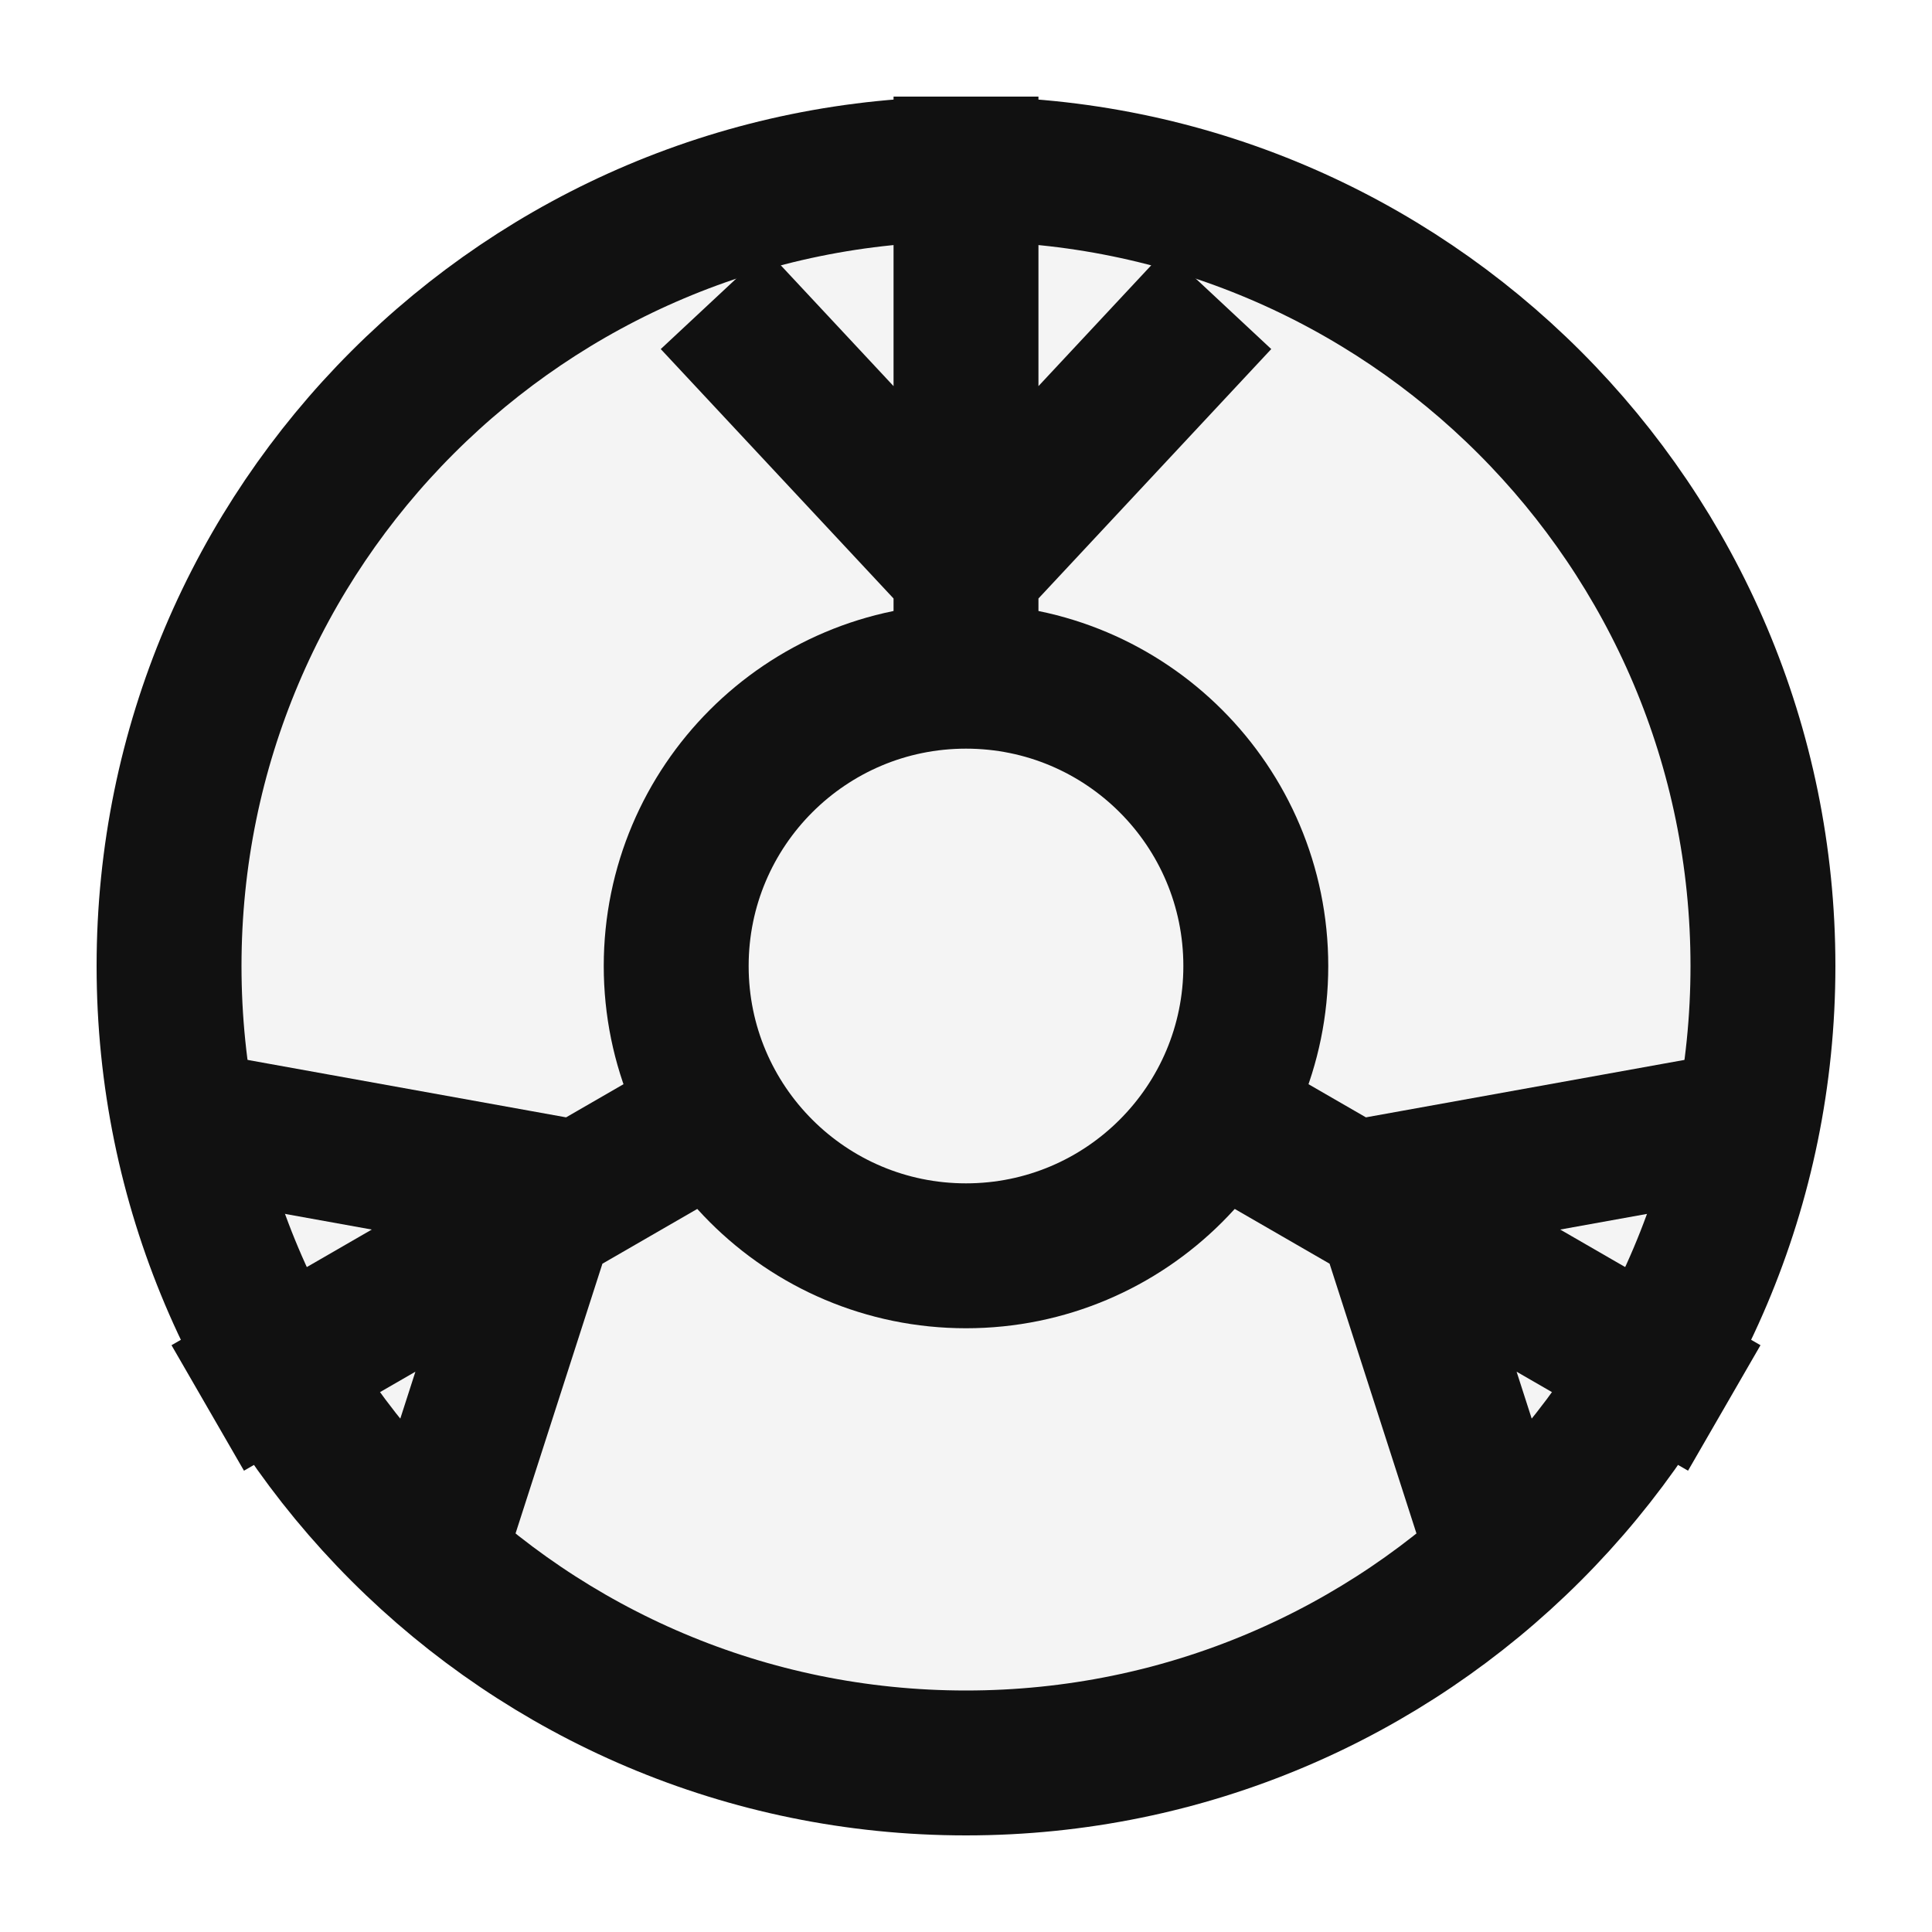
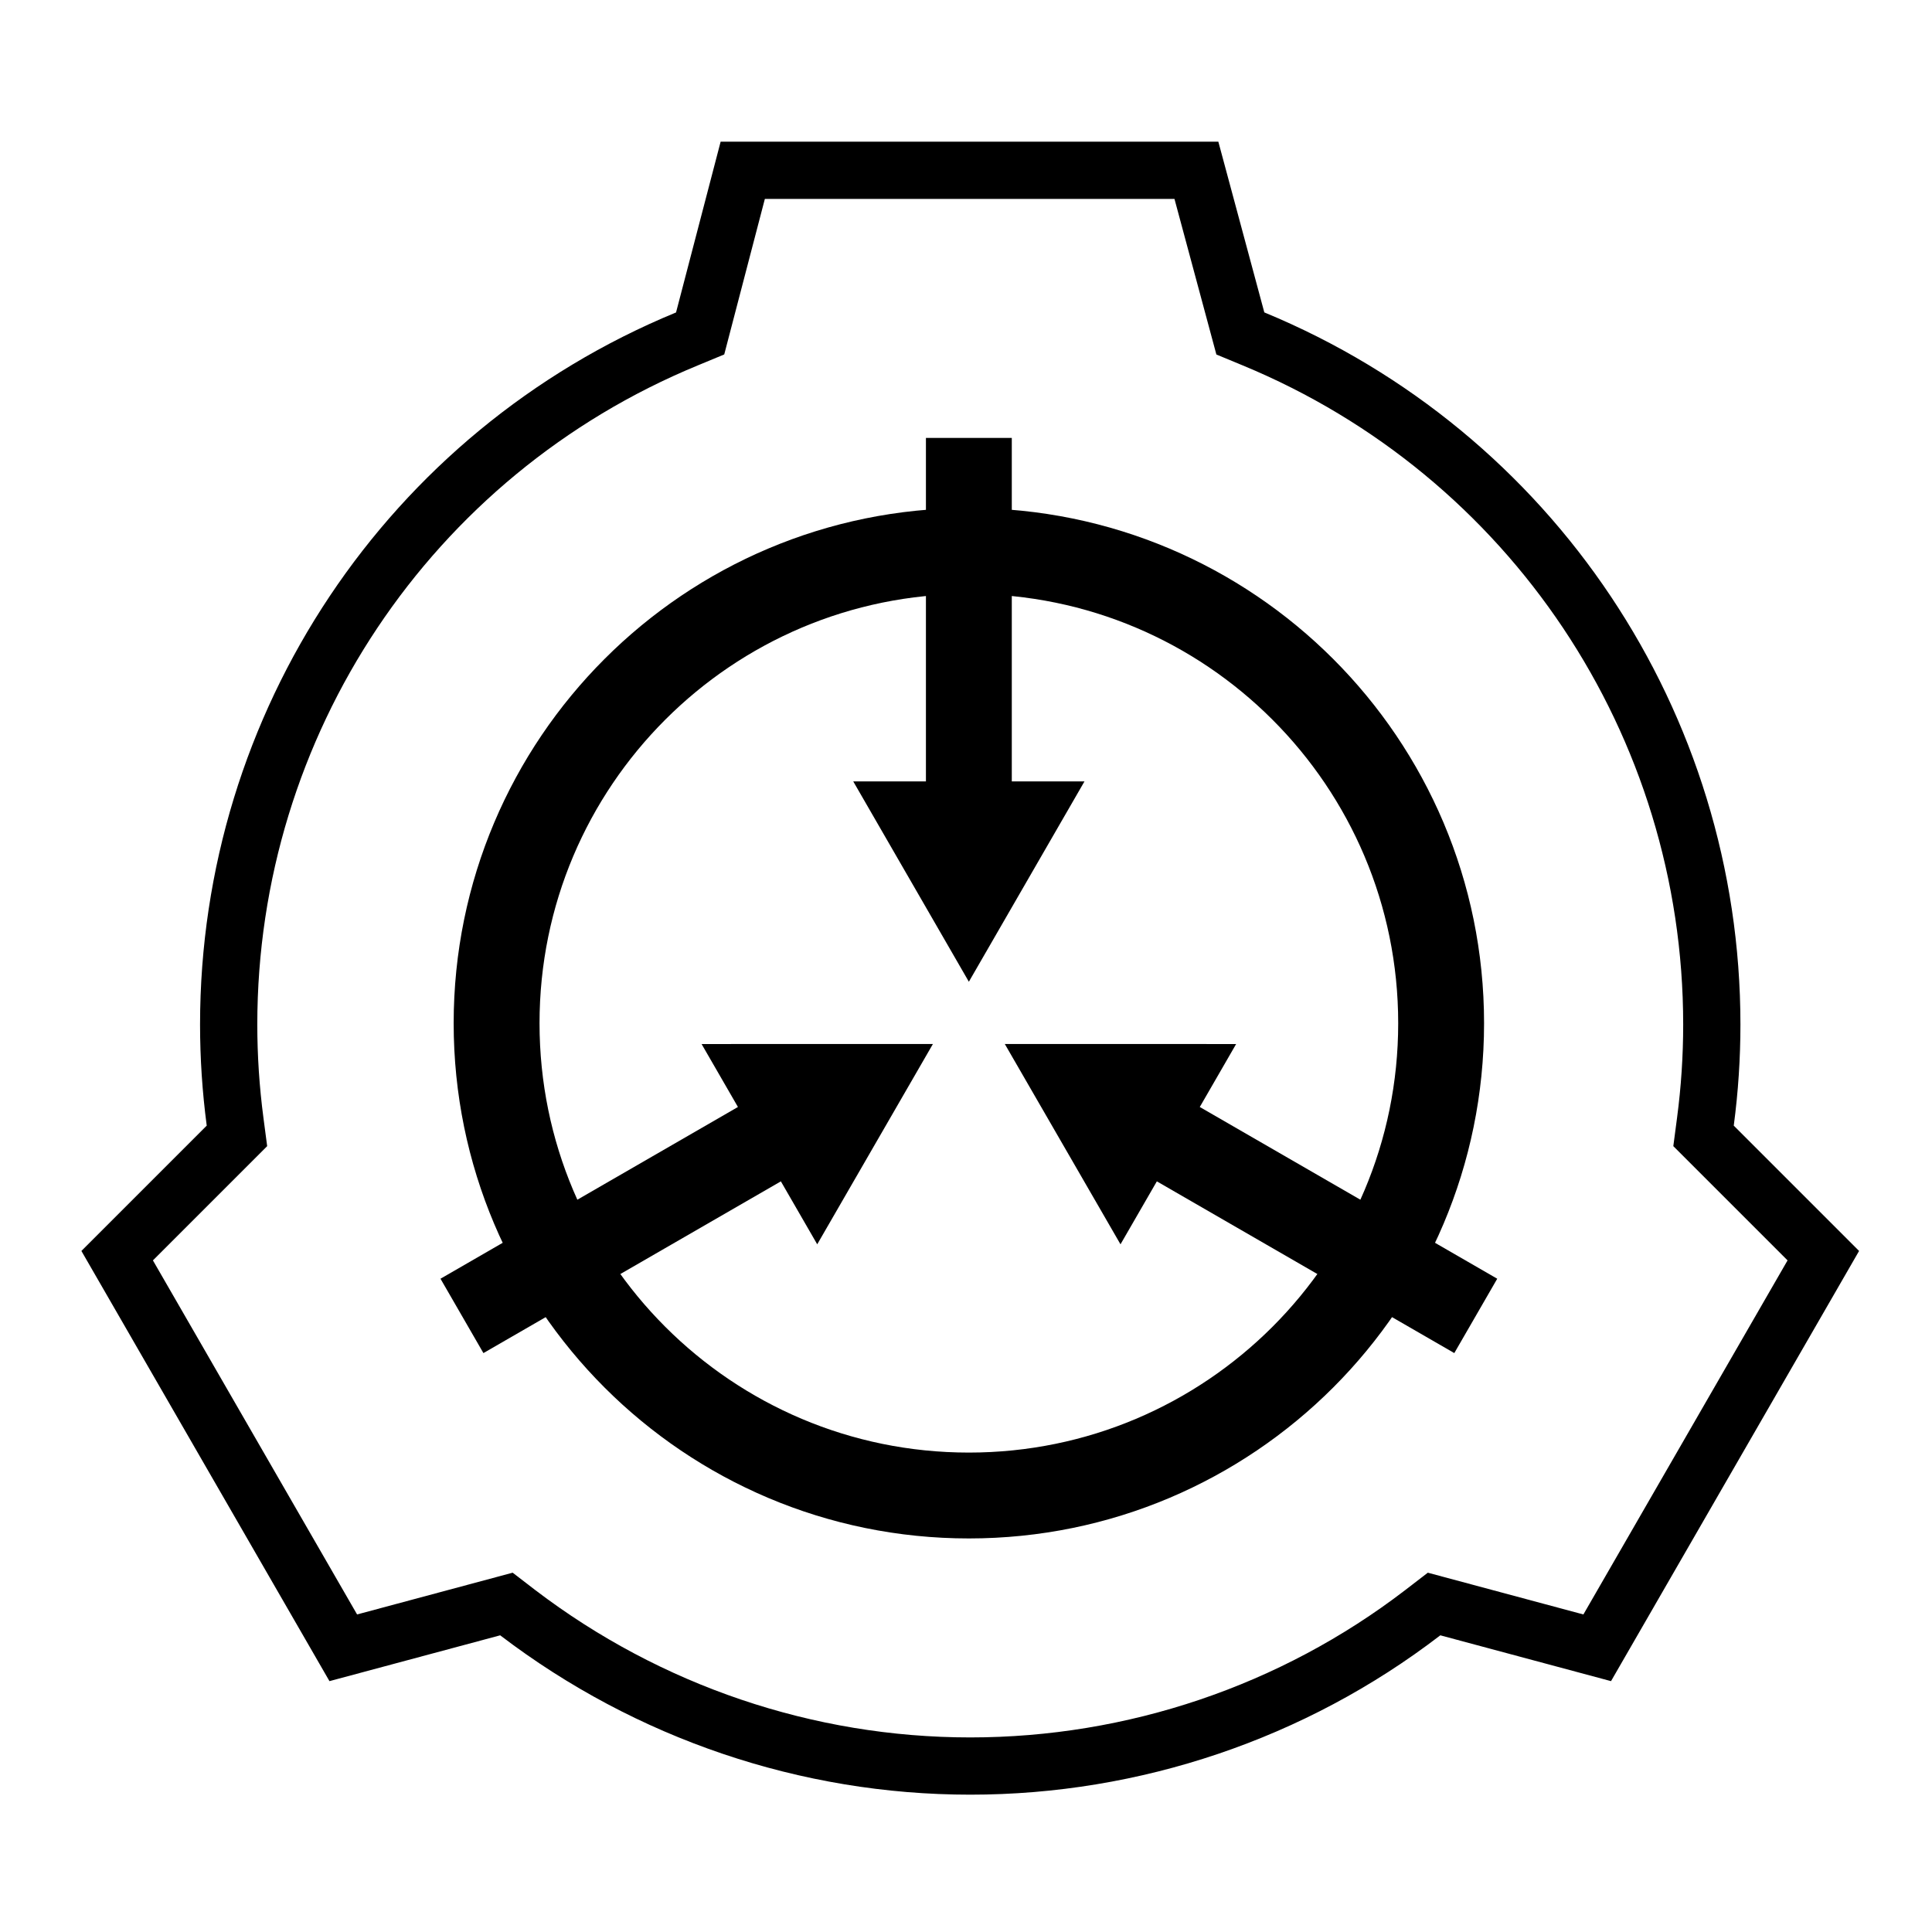
- <svg xmlns="http://www.w3.org/2000/svg" viewBox="0 0 20 20" shape-rendering="geometricPrecision">
-   <circle cx="10" cy="10" r="8.25" fill="#f4f4f4" stroke="#111" stroke-width="1.5" />
-   <circle cx="10" cy="10" r="3" fill="none" stroke="#111" stroke-width="1.5" />
-   <path d="M10 1.75v4.1M7.9 3.65 10 5.9l2.1-2.25M2.8 14.2l3.55-2.05m-3.7-.4 3.05.55-.95 2.95m12.45-1.05-3.55-2.05m3.7-.4-3.05.55.95 2.95" fill="none" stroke="#111" stroke-linecap="square" stroke-linejoin="miter" stroke-width="1.5" />
+ <svg xmlns="http://www.w3.org/2000/svg" xmlns:xlink="http://www.w3.org/1999/xlink" width="512" height="512" version="1.1" viewBox="0 0 135 135">
+   <circle cx="67.7" cy="71.5" r="33" fill="none" stroke="#000" stroke-width="6" />
+   <path d="m51.9 11.9h31.7l3.07 11.4.944.391c19.4 8.03 32 26.9 32 47.9 0 2.26-.149 4.53-.445 6.77l-.133 1.01 8.37 8.37-15.8 27.4-11.4-3.06-.809.623c-9.06 6.95-20.2 10.7-31.6 10.7-11.4 6e-5-22.5-3.77-31.6-10.7l-.81-.623-11.4 3.06-15.8-27.4 8.37-8.37-.133-1.01c-.296-2.25-.445-4.51-.445-6.77 0-21 12.6-39.9 32-47.9l.944-.391z" fill="none" stroke="#000" stroke-width="4" />
+   <path id="b" d="m64.7 30.6v24h-5.08l8.08 14 8.08-14h-5.08l-0-24h-5.99" />
+   <use id="a" transform="rotate(120 67.7 71.5)" xlink:href="#b" />
+   <use transform="rotate(120 67.7 71.5)" xlink:href="#a" />
</svg>
